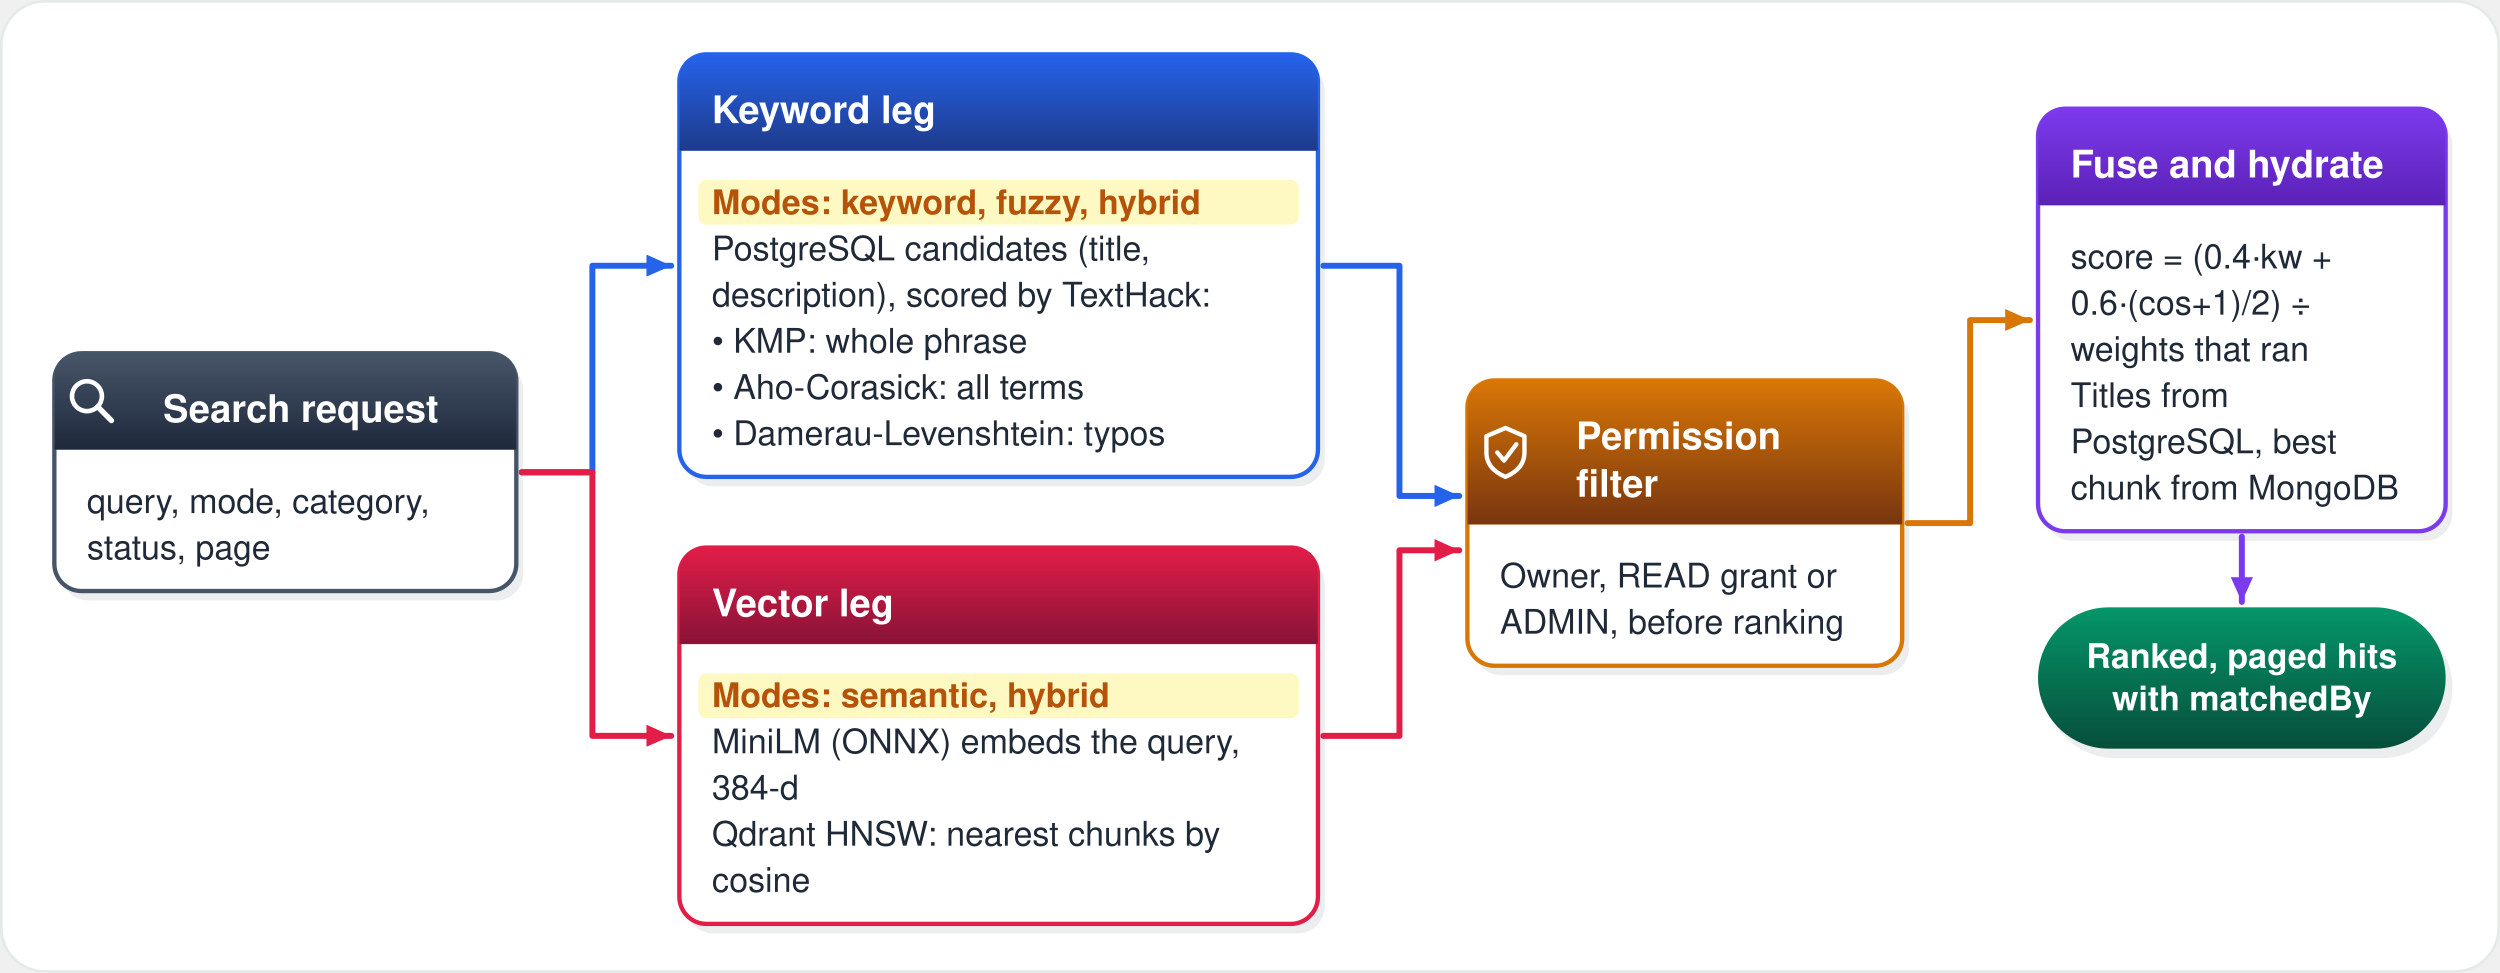
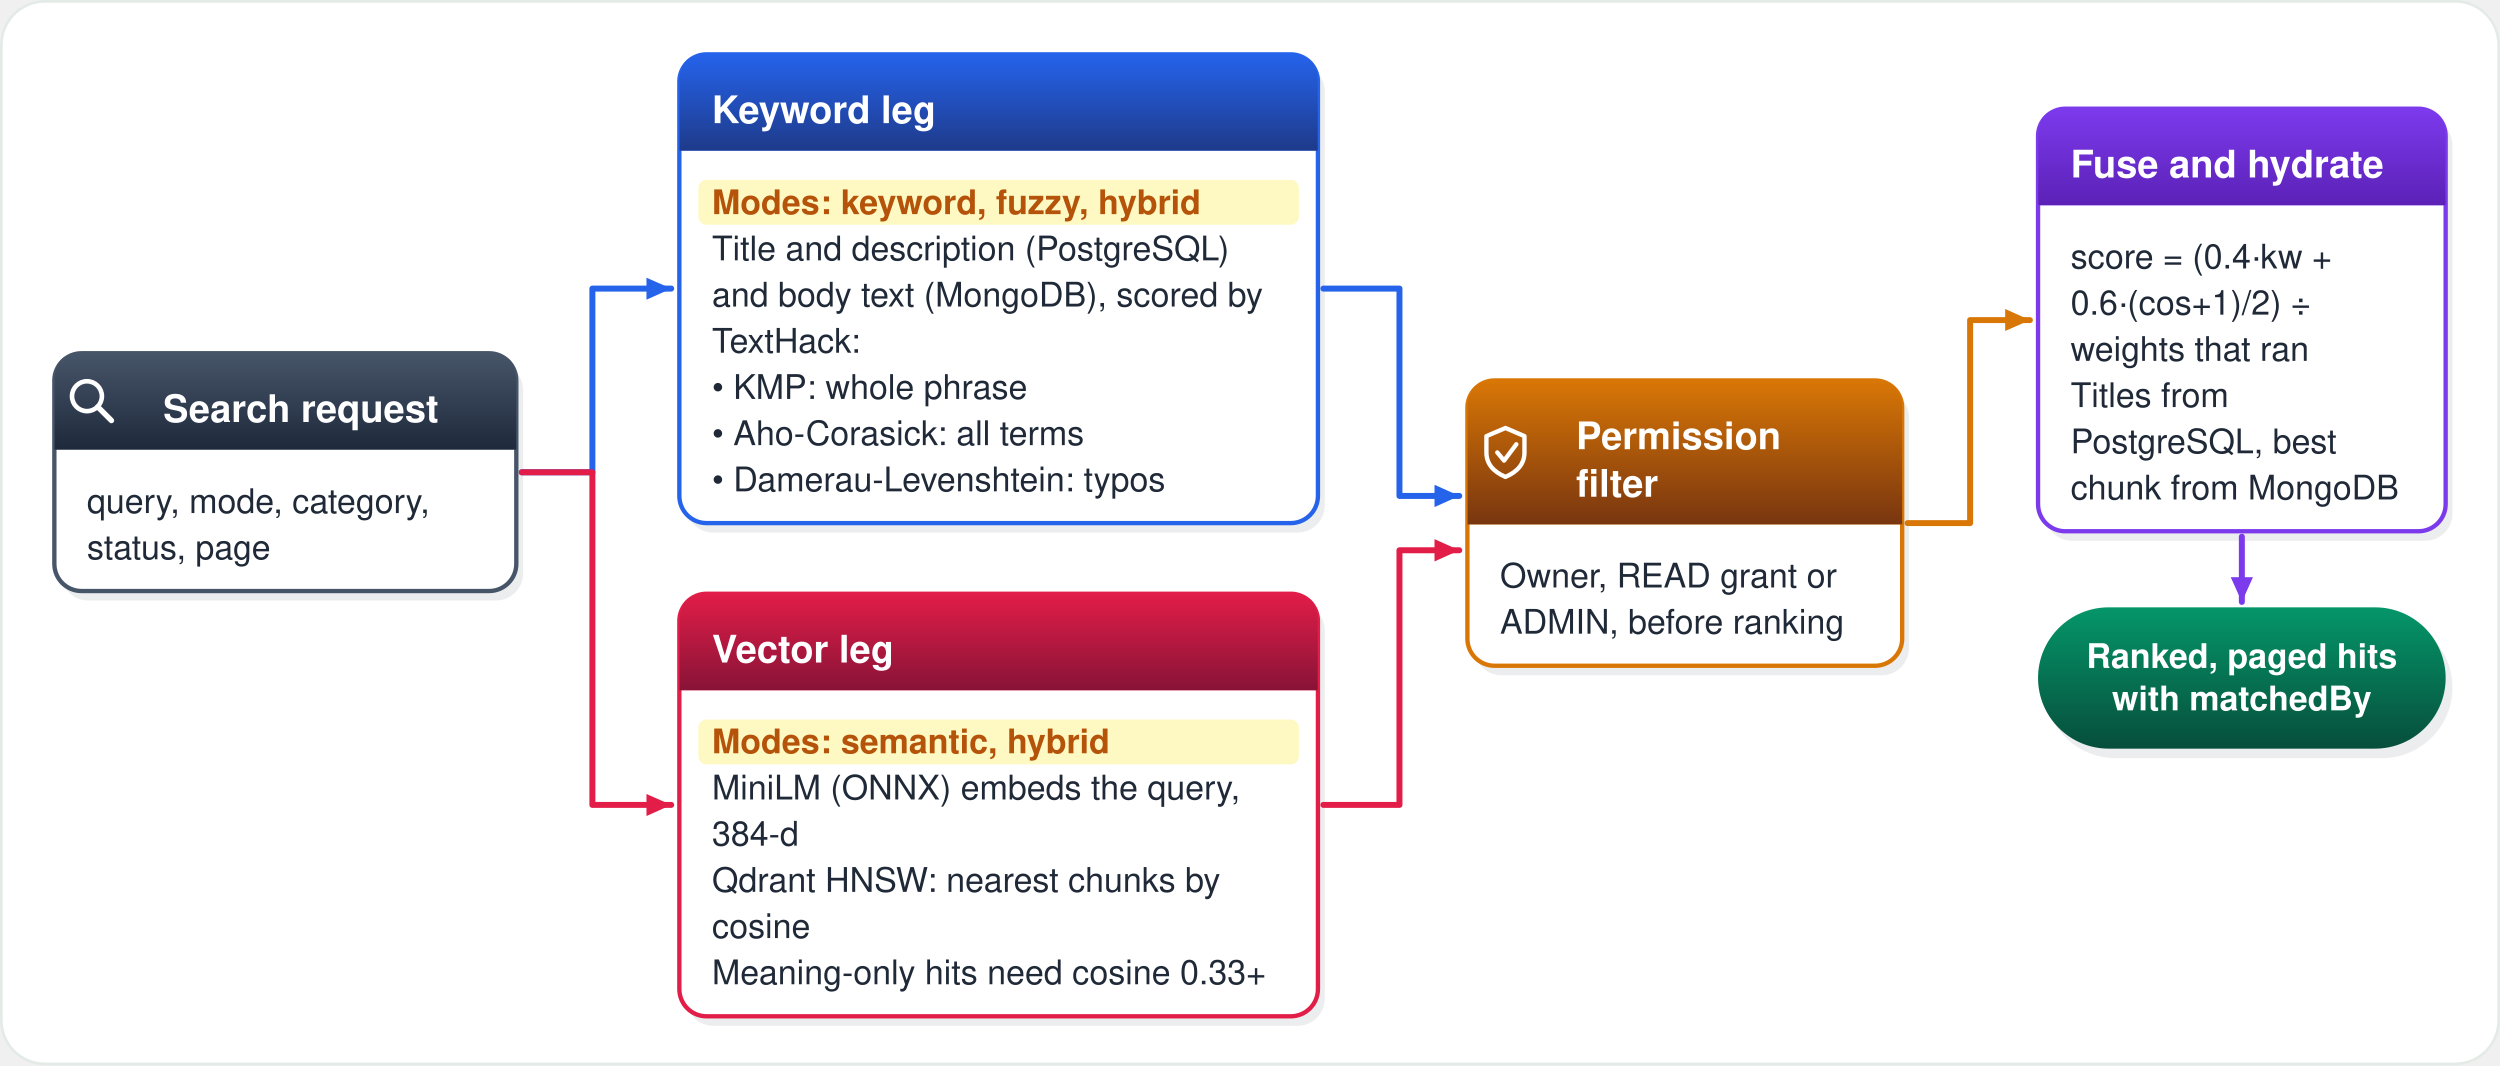
- <svg xmlns="http://www.w3.org/2000/svg" width="920" height="358" viewBox="0 0 920 358">
+ <svg xmlns="http://www.w3.org/2000/svg" width="920" height="392" viewBox="0 0 920 392">
  <defs>
    <linearGradient id="g1" x1="0" y1="0" x2="0" y2="1">
      <stop offset="0" stop-color="#475569" />
      <stop offset="1" stop-color="#1E293B" />
    </linearGradient>
    <linearGradient id="g2" x1="0" y1="0" x2="0" y2="1">
      <stop offset="0" stop-color="#2563EB" />
      <stop offset="1" stop-color="#1E3A8A" />
    </linearGradient>
    <linearGradient id="g3" x1="0" y1="0" x2="0" y2="1">
      <stop offset="0" stop-color="#E11D48" />
      <stop offset="1" stop-color="#881337" />
    </linearGradient>
    <linearGradient id="g4" x1="0" y1="0" x2="0" y2="1">
      <stop offset="0" stop-color="#D97706" />
      <stop offset="1" stop-color="#78350F" />
    </linearGradient>
    <linearGradient id="g5" x1="0" y1="0" x2="0" y2="1">
      <stop offset="0" stop-color="#7C3AED" />
      <stop offset="1" stop-color="#5B21B6" />
    </linearGradient>
    <linearGradient id="g6" x1="0" y1="0" x2="0" y2="1">
      <stop offset="0" stop-color="#059669" />
      <stop offset="1" stop-color="#064E3B" />
    </linearGradient>
  </defs>
-   <rect x="0.5" y="0.5" width="919" height="357.0" rx="16" fill="#FFFFFF" stroke="#E4EBE7" />
+   <rect x="0.5" y="0.5" width="919" height="391.0" rx="16" fill="#FFFFFF" stroke="#E4EBE7" />
  <rect x="22.5" y="133.5" width="170.0" height="87.5" rx="10" fill="#0F172A" opacity="0.08" />
  <rect x="20.0" y="130.0" width="170.0" height="87.5" rx="10" fill="#FFFFFF" stroke="#475569" stroke-width="1.6" />
  <path d="M20,165.5 V140 Q20,130 30,130 H180 Q190,130 190,140 V165.5 Z" fill="url(#g1)" stroke="#475569" stroke-width="0.1" stroke-linejoin="round" stroke-linecap="round" />
  <circle cx="32.0" cy="145.8" r="5.5" fill="none" stroke="#FFFFFF" stroke-width="1.7" />
  <path d="M36,149.75 L41,154.75" fill="none" stroke="#FFFFFF" stroke-width="2" stroke-linejoin="round" stroke-linecap="round" />
  <text x="60.0" y="155.3" font-family="'Segoe UI', 'Helvetica Neue', Helvetica, Arial, sans-serif" font-size="14" fill="#FFFFFF" text-anchor="start" font-weight="bold" xml:space="preserve">Search request</text>
  <text x="32.0" y="188.8" font-family="'Segoe UI', 'Helvetica Neue', Helvetica, Arial, sans-serif" font-size="12.5" fill="#1F2937" text-anchor="start" xml:space="preserve">query, mode, category,</text>
  <text x="32.0" y="205.8" font-family="'Segoe UI', 'Helvetica Neue', Helvetica, Arial, sans-serif" font-size="12.5" fill="#1F2937" text-anchor="start" xml:space="preserve">status, page</text>
-   <rect x="252.5" y="23.5" width="235.0" height="155.5" rx="10" fill="#0F172A" opacity="0.08" />
-   <rect x="250.0" y="20.0" width="235.0" height="155.5" rx="10" fill="#FFFFFF" stroke="#2563EB" stroke-width="1.6" />
+   <rect x="252.5" y="23.5" width="235.0" height="172.5" rx="10" fill="#0F172A" opacity="0.08" />
+   <rect x="250.0" y="20.0" width="235.0" height="172.5" rx="10" fill="#FFFFFF" stroke="#2563EB" stroke-width="1.6" />
  <path d="M250,55.5 V30 Q250,20 260,20 H475 Q485,20 485,30 V55.5 Z" fill="url(#g2)" stroke="#2563EB" stroke-width="0.1" stroke-linejoin="round" stroke-linecap="round" />
  <text x="262.0" y="45.3" font-family="'Segoe UI', 'Helvetica Neue', Helvetica, Arial, sans-serif" font-size="14" fill="#FFFFFF" text-anchor="start" font-weight="bold" xml:space="preserve">Keyword leg</text>
  <rect x="257.0" y="66.2" width="221.0" height="16.5" rx="3" fill="#FEF9C3" />
  <text x="262.0" y="78.8" font-family="'Segoe UI', 'Helvetica Neue', Helvetica, Arial, sans-serif" font-size="12.5" fill="#B45309" text-anchor="start" font-weight="bold" xml:space="preserve">Modes: keyword, fuzzy, hybrid</text>
-   <text x="262.0" y="95.8" font-family="'Segoe UI', 'Helvetica Neue', Helvetica, Arial, sans-serif" font-size="12.5" fill="#1F2937" text-anchor="start" xml:space="preserve">PostgreSQL candidates (title,</text>
-   <text x="262.0" y="112.8" font-family="'Segoe UI', 'Helvetica Neue', Helvetica, Arial, sans-serif" font-size="12.5" fill="#1F2937" text-anchor="start" xml:space="preserve">description), scored by TextHack:</text>
-   <text x="262.0" y="129.8" font-family="'Segoe UI', 'Helvetica Neue', Helvetica, Arial, sans-serif" font-size="12.5" fill="#1F2937" text-anchor="start" xml:space="preserve">• KMP: whole phrase</text>
-   <text x="262.0" y="146.8" font-family="'Segoe UI', 'Helvetica Neue', Helvetica, Arial, sans-serif" font-size="12.5" fill="#1F2937" text-anchor="start" xml:space="preserve">• Aho-Corasick: all terms</text>
-   <text x="262.0" y="163.8" font-family="'Segoe UI', 'Helvetica Neue', Helvetica, Arial, sans-serif" font-size="12.5" fill="#1F2937" text-anchor="start" xml:space="preserve">• Damerau-Levenshtein: typos</text>
-   <rect x="252.5" y="205.0" width="235.0" height="138.5" rx="10" fill="#0F172A" opacity="0.08" />
-   <rect x="250.0" y="201.5" width="235.0" height="138.5" rx="10" fill="#FFFFFF" stroke="#E11D48" stroke-width="1.6" />
-   <path d="M250,237.0 V211.5 Q250,201.5 260,201.5 H475 Q485,201.5 485,211.5 V237.0 Z" fill="url(#g3)" stroke="#E11D48" stroke-width="0.1" stroke-linejoin="round" stroke-linecap="round" />
-   <text x="262.0" y="226.8" font-family="'Segoe UI', 'Helvetica Neue', Helvetica, Arial, sans-serif" font-size="14" fill="#FFFFFF" text-anchor="start" font-weight="bold" xml:space="preserve">Vector leg</text>
-   <rect x="257.0" y="247.8" width="221.0" height="16.5" rx="3" fill="#FEF9C3" />
-   <text x="262.0" y="260.2" font-family="'Segoe UI', 'Helvetica Neue', Helvetica, Arial, sans-serif" font-size="12.5" fill="#B45309" text-anchor="start" font-weight="bold" xml:space="preserve">Modes: semantic, hybrid</text>
-   <text x="262.0" y="277.2" font-family="'Segoe UI', 'Helvetica Neue', Helvetica, Arial, sans-serif" font-size="12.5" fill="#1F2937" text-anchor="start" xml:space="preserve">MiniLM (ONNX) embeds the query,</text>
-   <text x="262.0" y="294.2" font-family="'Segoe UI', 'Helvetica Neue', Helvetica, Arial, sans-serif" font-size="12.5" fill="#1F2937" text-anchor="start" xml:space="preserve">384-d</text>
-   <text x="262.0" y="311.2" font-family="'Segoe UI', 'Helvetica Neue', Helvetica, Arial, sans-serif" font-size="12.5" fill="#1F2937" text-anchor="start" xml:space="preserve">Qdrant HNSW: nearest chunks by</text>
-   <text x="262.0" y="328.2" font-family="'Segoe UI', 'Helvetica Neue', Helvetica, Arial, sans-serif" font-size="12.5" fill="#1F2937" text-anchor="start" xml:space="preserve">cosine</text>
+   <text x="262.0" y="95.8" font-family="'Segoe UI', 'Helvetica Neue', Helvetica, Arial, sans-serif" font-size="12.5" fill="#1F2937" text-anchor="start" xml:space="preserve">Title and description (PostgreSQL)</text>
+   <text x="262.0" y="112.8" font-family="'Segoe UI', 'Helvetica Neue', Helvetica, Arial, sans-serif" font-size="12.5" fill="#1F2937" text-anchor="start" xml:space="preserve">and body text (MongoDB), scored by</text>
+   <text x="262.0" y="129.8" font-family="'Segoe UI', 'Helvetica Neue', Helvetica, Arial, sans-serif" font-size="12.5" fill="#1F2937" text-anchor="start" xml:space="preserve">TextHack:</text>
+   <text x="262.0" y="146.8" font-family="'Segoe UI', 'Helvetica Neue', Helvetica, Arial, sans-serif" font-size="12.5" fill="#1F2937" text-anchor="start" xml:space="preserve">• KMP: whole phrase</text>
+   <text x="262.0" y="163.8" font-family="'Segoe UI', 'Helvetica Neue', Helvetica, Arial, sans-serif" font-size="12.5" fill="#1F2937" text-anchor="start" xml:space="preserve">• Aho-Corasick: all terms</text>
+   <text x="262.0" y="180.8" font-family="'Segoe UI', 'Helvetica Neue', Helvetica, Arial, sans-serif" font-size="12.5" fill="#1F2937" text-anchor="start" xml:space="preserve">• Damerau-Levenshtein: typos</text>
+   <rect x="252.5" y="222.0" width="235.0" height="155.5" rx="10" fill="#0F172A" opacity="0.08" />
+   <rect x="250.0" y="218.5" width="235.0" height="155.5" rx="10" fill="#FFFFFF" stroke="#E11D48" stroke-width="1.6" />
+   <path d="M250,254.0 V228.5 Q250,218.5 260,218.5 H475 Q485,218.5 485,228.5 V254.0 Z" fill="url(#g3)" stroke="#E11D48" stroke-width="0.1" stroke-linejoin="round" stroke-linecap="round" />
+   <text x="262.0" y="243.8" font-family="'Segoe UI', 'Helvetica Neue', Helvetica, Arial, sans-serif" font-size="14" fill="#FFFFFF" text-anchor="start" font-weight="bold" xml:space="preserve">Vector leg</text>
+   <rect x="257.0" y="264.8" width="221.0" height="16.5" rx="3" fill="#FEF9C3" />
+   <text x="262.0" y="277.2" font-family="'Segoe UI', 'Helvetica Neue', Helvetica, Arial, sans-serif" font-size="12.5" fill="#B45309" text-anchor="start" font-weight="bold" xml:space="preserve">Modes: semantic, hybrid</text>
+   <text x="262.0" y="294.2" font-family="'Segoe UI', 'Helvetica Neue', Helvetica, Arial, sans-serif" font-size="12.5" fill="#1F2937" text-anchor="start" xml:space="preserve">MiniLM (ONNX) embeds the query,</text>
+   <text x="262.0" y="311.2" font-family="'Segoe UI', 'Helvetica Neue', Helvetica, Arial, sans-serif" font-size="12.5" fill="#1F2937" text-anchor="start" xml:space="preserve">384-d</text>
+   <text x="262.0" y="328.2" font-family="'Segoe UI', 'Helvetica Neue', Helvetica, Arial, sans-serif" font-size="12.5" fill="#1F2937" text-anchor="start" xml:space="preserve">Qdrant HNSW: nearest chunks by</text>
+   <text x="262.0" y="345.2" font-family="'Segoe UI', 'Helvetica Neue', Helvetica, Arial, sans-serif" font-size="12.5" fill="#1F2937" text-anchor="start" xml:space="preserve">cosine</text>
+   <text x="262.0" y="362.2" font-family="'Segoe UI', 'Helvetica Neue', Helvetica, Arial, sans-serif" font-size="12.5" fill="#1F2937" text-anchor="start" xml:space="preserve">Meaning-only hits need cosine 0.33+</text>
  <rect x="542.5" y="143.5" width="160.0" height="105.0" rx="10" fill="#0F172A" opacity="0.08" />
  <rect x="540.0" y="140.0" width="160.0" height="105.0" rx="10" fill="#FFFFFF" stroke="#D97706" stroke-width="1.6" />
  <path d="M540,193.0 V150 Q540,140 550,140 H690 Q700,140 700,150 V193.0 Z" fill="url(#g4)" stroke="#D97706" stroke-width="0.1" stroke-linejoin="round" stroke-linecap="round" />
  <path d="M554,157.5 L561,160.5 V166.5 Q561,172.5 554,175.5 Q547,172.5 547,166.5 V160.5 Z" fill="none" stroke="#FFFFFF" stroke-width="1.6" stroke-linejoin="round" stroke-linecap="round" />
  <path d="M551,166.5 L553.5,169.5 L558,163.5" fill="none" stroke="#FFFFFF" stroke-width="1.6" stroke-linejoin="round" stroke-linecap="round" />
  <text x="580.0" y="165.3" font-family="'Segoe UI', 'Helvetica Neue', Helvetica, Arial, sans-serif" font-size="14" fill="#FFFFFF" text-anchor="start" font-weight="bold" xml:space="preserve">Permission</text>
  <text x="580.0" y="182.8" font-family="'Segoe UI', 'Helvetica Neue', Helvetica, Arial, sans-serif" font-size="14" fill="#FFFFFF" text-anchor="start" font-weight="bold" xml:space="preserve">filter</text>
  <text x="552.0" y="216.2" font-family="'Segoe UI', 'Helvetica Neue', Helvetica, Arial, sans-serif" font-size="12.5" fill="#1F2937" text-anchor="start" xml:space="preserve">Owner, READ grant or</text>
  <text x="552.0" y="233.2" font-family="'Segoe UI', 'Helvetica Neue', Helvetica, Arial, sans-serif" font-size="12.5" fill="#1F2937" text-anchor="start" xml:space="preserve">ADMIN, before ranking</text>
  <rect x="752.5" y="43.5" width="150.0" height="155.5" rx="10" fill="#0F172A" opacity="0.08" />
  <rect x="750.0" y="40.0" width="150.0" height="155.5" rx="10" fill="#FFFFFF" stroke="#7C3AED" stroke-width="1.6" />
  <path d="M750,75.5 V50 Q750,40 760,40 H890 Q900,40 900,50 V75.5 Z" fill="url(#g5)" stroke="#7C3AED" stroke-width="0.1" stroke-linejoin="round" stroke-linecap="round" />
  <text x="762.0" y="65.3" font-family="'Segoe UI', 'Helvetica Neue', Helvetica, Arial, sans-serif" font-size="14" fill="#FFFFFF" text-anchor="start" font-weight="bold" xml:space="preserve">Fuse and hydrate</text>
  <text x="762.0" y="98.8" font-family="'Segoe UI', 'Helvetica Neue', Helvetica, Arial, sans-serif" font-size="12.5" fill="#1F2937" text-anchor="start" xml:space="preserve">score = (0.4·kw +</text>
  <text x="762.0" y="115.8" font-family="'Segoe UI', 'Helvetica Neue', Helvetica, Arial, sans-serif" font-size="12.5" fill="#1F2937" text-anchor="start" xml:space="preserve">0.6·(cos+1)/2) ÷</text>
  <text x="762.0" y="132.8" font-family="'Segoe UI', 'Helvetica Neue', Helvetica, Arial, sans-serif" font-size="12.5" fill="#1F2937" text-anchor="start" xml:space="preserve">weights that ran</text>
  <text x="762.0" y="149.8" font-family="'Segoe UI', 'Helvetica Neue', Helvetica, Arial, sans-serif" font-size="12.5" fill="#1F2937" text-anchor="start" xml:space="preserve">Titles from</text>
  <text x="762.0" y="166.8" font-family="'Segoe UI', 'Helvetica Neue', Helvetica, Arial, sans-serif" font-size="12.5" fill="#1F2937" text-anchor="start" xml:space="preserve">PostgreSQL, best</text>
  <text x="762.0" y="183.8" font-family="'Segoe UI', 'Helvetica Neue', Helvetica, Arial, sans-serif" font-size="12.5" fill="#1F2937" text-anchor="start" xml:space="preserve">chunk from MongoDB</text>
-   <path d="M192.0,173.8 L218.0,173.8 L218.0,97.8 L247.0,97.8" fill="none" stroke="#2563EB" stroke-width="2.2" stroke-linejoin="round" stroke-linecap="round" />
-   <polygon points="247.0,97.8 237.9,101.8 237.9,93.7" fill="#2563EB" />
-   <path d="M192.0,173.8 L218.0,173.8 L218.0,270.8 L247.0,270.8" fill="none" stroke="#E11D48" stroke-width="2.2" stroke-linejoin="round" stroke-linecap="round" />
-   <polygon points="247.0,270.8 237.9,274.8 237.9,266.7" fill="#E11D48" />
-   <path d="M487.0,97.8 L515.0,97.8 L515.0,182.5 L537.0,182.5" fill="none" stroke="#2563EB" stroke-width="2.2" stroke-linejoin="round" stroke-linecap="round" />
+   <path d="M192.0,173.8 L218.0,173.8 L218.0,106.2 L247.0,106.2" fill="none" stroke="#2563EB" stroke-width="2.2" stroke-linejoin="round" stroke-linecap="round" />
+   <polygon points="247.0,106.2 237.9,110.3 237.9,102.2" fill="#2563EB" />
+   <path d="M192.0,173.8 L218.0,173.8 L218.0,296.2 L247.0,296.2" fill="none" stroke="#E11D48" stroke-width="2.2" stroke-linejoin="round" stroke-linecap="round" />
+   <polygon points="247.0,296.2 237.9,300.3 237.9,292.2" fill="#E11D48" />
+   <path d="M487.0,106.2 L515.0,106.2 L515.0,182.5 L537.0,182.5" fill="none" stroke="#2563EB" stroke-width="2.2" stroke-linejoin="round" stroke-linecap="round" />
  <polygon points="537.0,182.5 527.9,186.6 527.9,178.4" fill="#2563EB" />
-   <path d="M487.0,270.8 L515.0,270.8 L515.0,202.5 L537.0,202.5" fill="none" stroke="#E11D48" stroke-width="2.2" stroke-linejoin="round" stroke-linecap="round" />
+   <path d="M487.0,296.2 L515.0,296.2 L515.0,202.5 L537.0,202.5" fill="none" stroke="#E11D48" stroke-width="2.2" stroke-linejoin="round" stroke-linecap="round" />
  <polygon points="537.0,202.5 527.9,206.6 527.9,198.4" fill="#E11D48" />
  <path d="M702.0,192.5 L725.0,192.5 L725.0,117.8 L747.0,117.8" fill="none" stroke="#D97706" stroke-width="2.2" stroke-linejoin="round" stroke-linecap="round" />
  <polygon points="747.0,117.8 737.9,121.8 737.9,113.7" fill="#D97706" />
  <path d="M825.0,197.5 L825.0,221.5" fill="none" stroke="#7C3AED" stroke-width="2.2" stroke-linejoin="round" stroke-linecap="round" />
  <polygon points="825.0,221.5 820.9,212.4 829.1,212.4" fill="#7C3AED" />
  <rect x="752.5" y="227.0" width="150.0" height="52.0" rx="26.0" fill="#0F172A" opacity="0.08" />
  <rect x="750.0" y="223.5" width="150.0" height="52.0" rx="26.0" fill="url(#g6)" />
  <text x="825.0" y="245.8" font-family="'Segoe UI', 'Helvetica Neue', Helvetica, Arial, sans-serif" font-size="12.5" fill="#FFFFFF" text-anchor="middle" font-weight="bold" xml:space="preserve">Ranked, paged hits</text>
  <text x="825.0" y="261.4" font-family="'Segoe UI', 'Helvetica Neue', Helvetica, Arial, sans-serif" font-size="12.5" fill="#FFFFFF" text-anchor="middle" font-weight="bold" xml:space="preserve">with matchedBy</text>
</svg>
